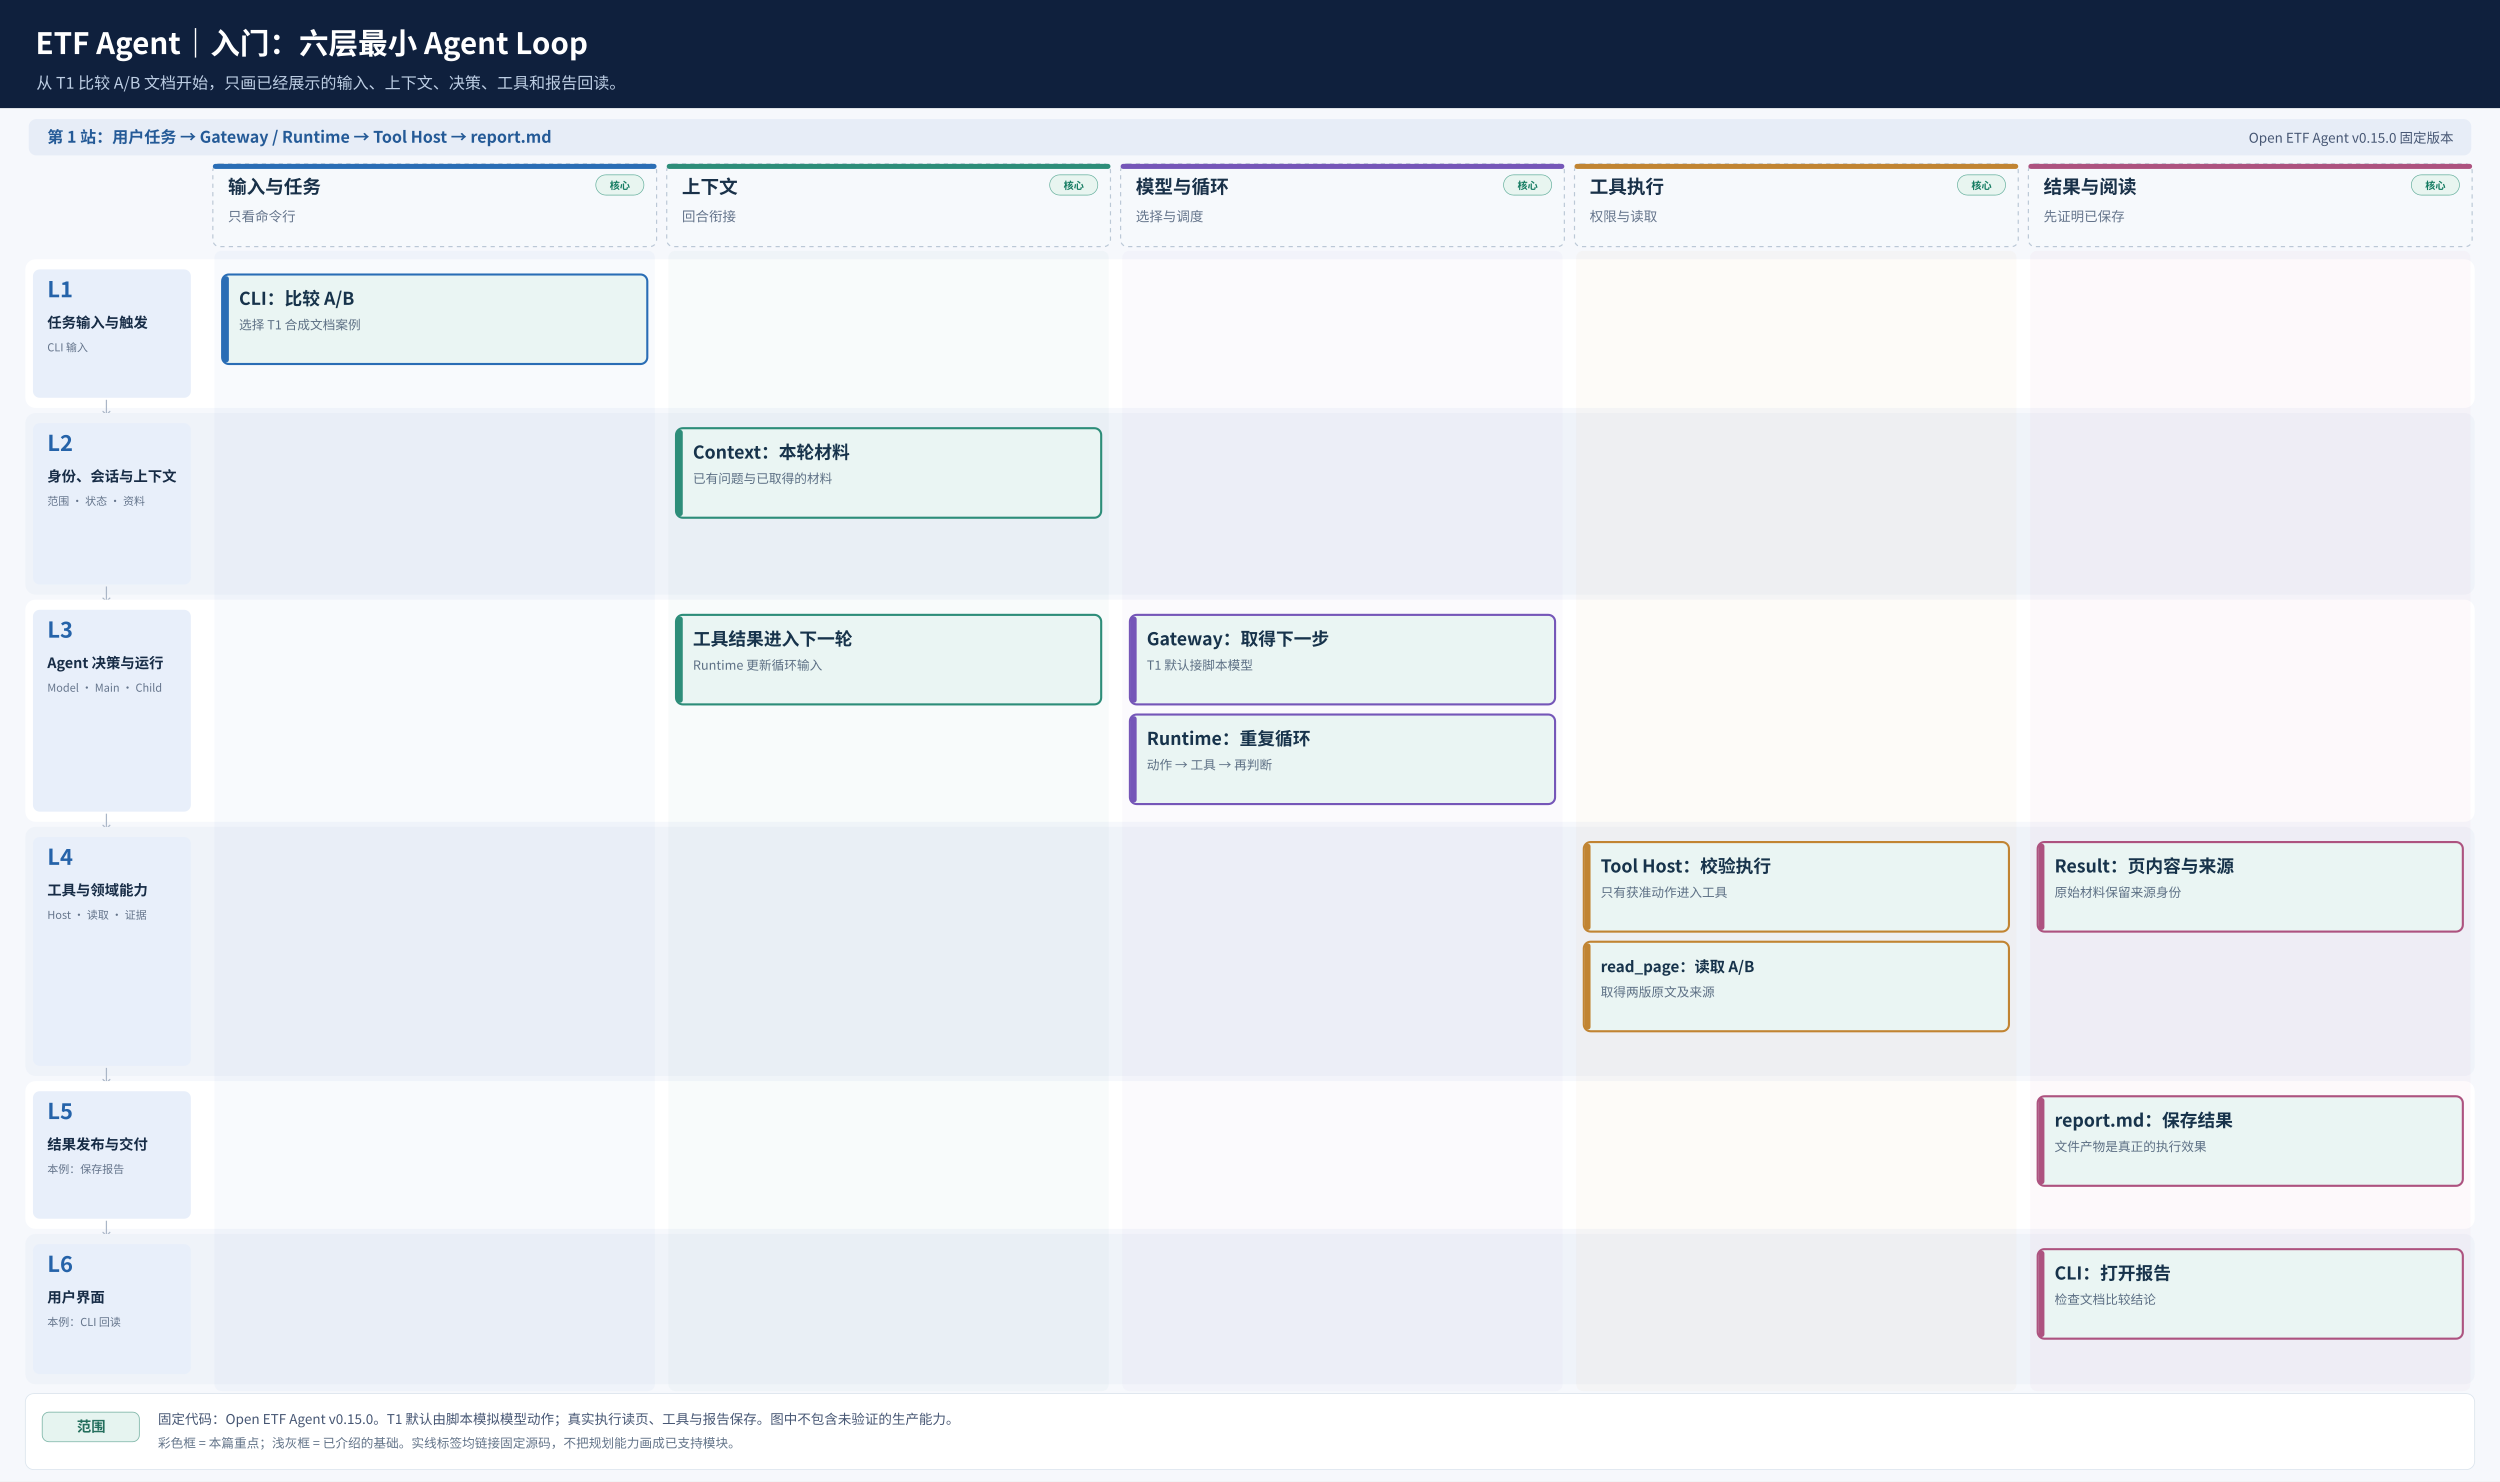
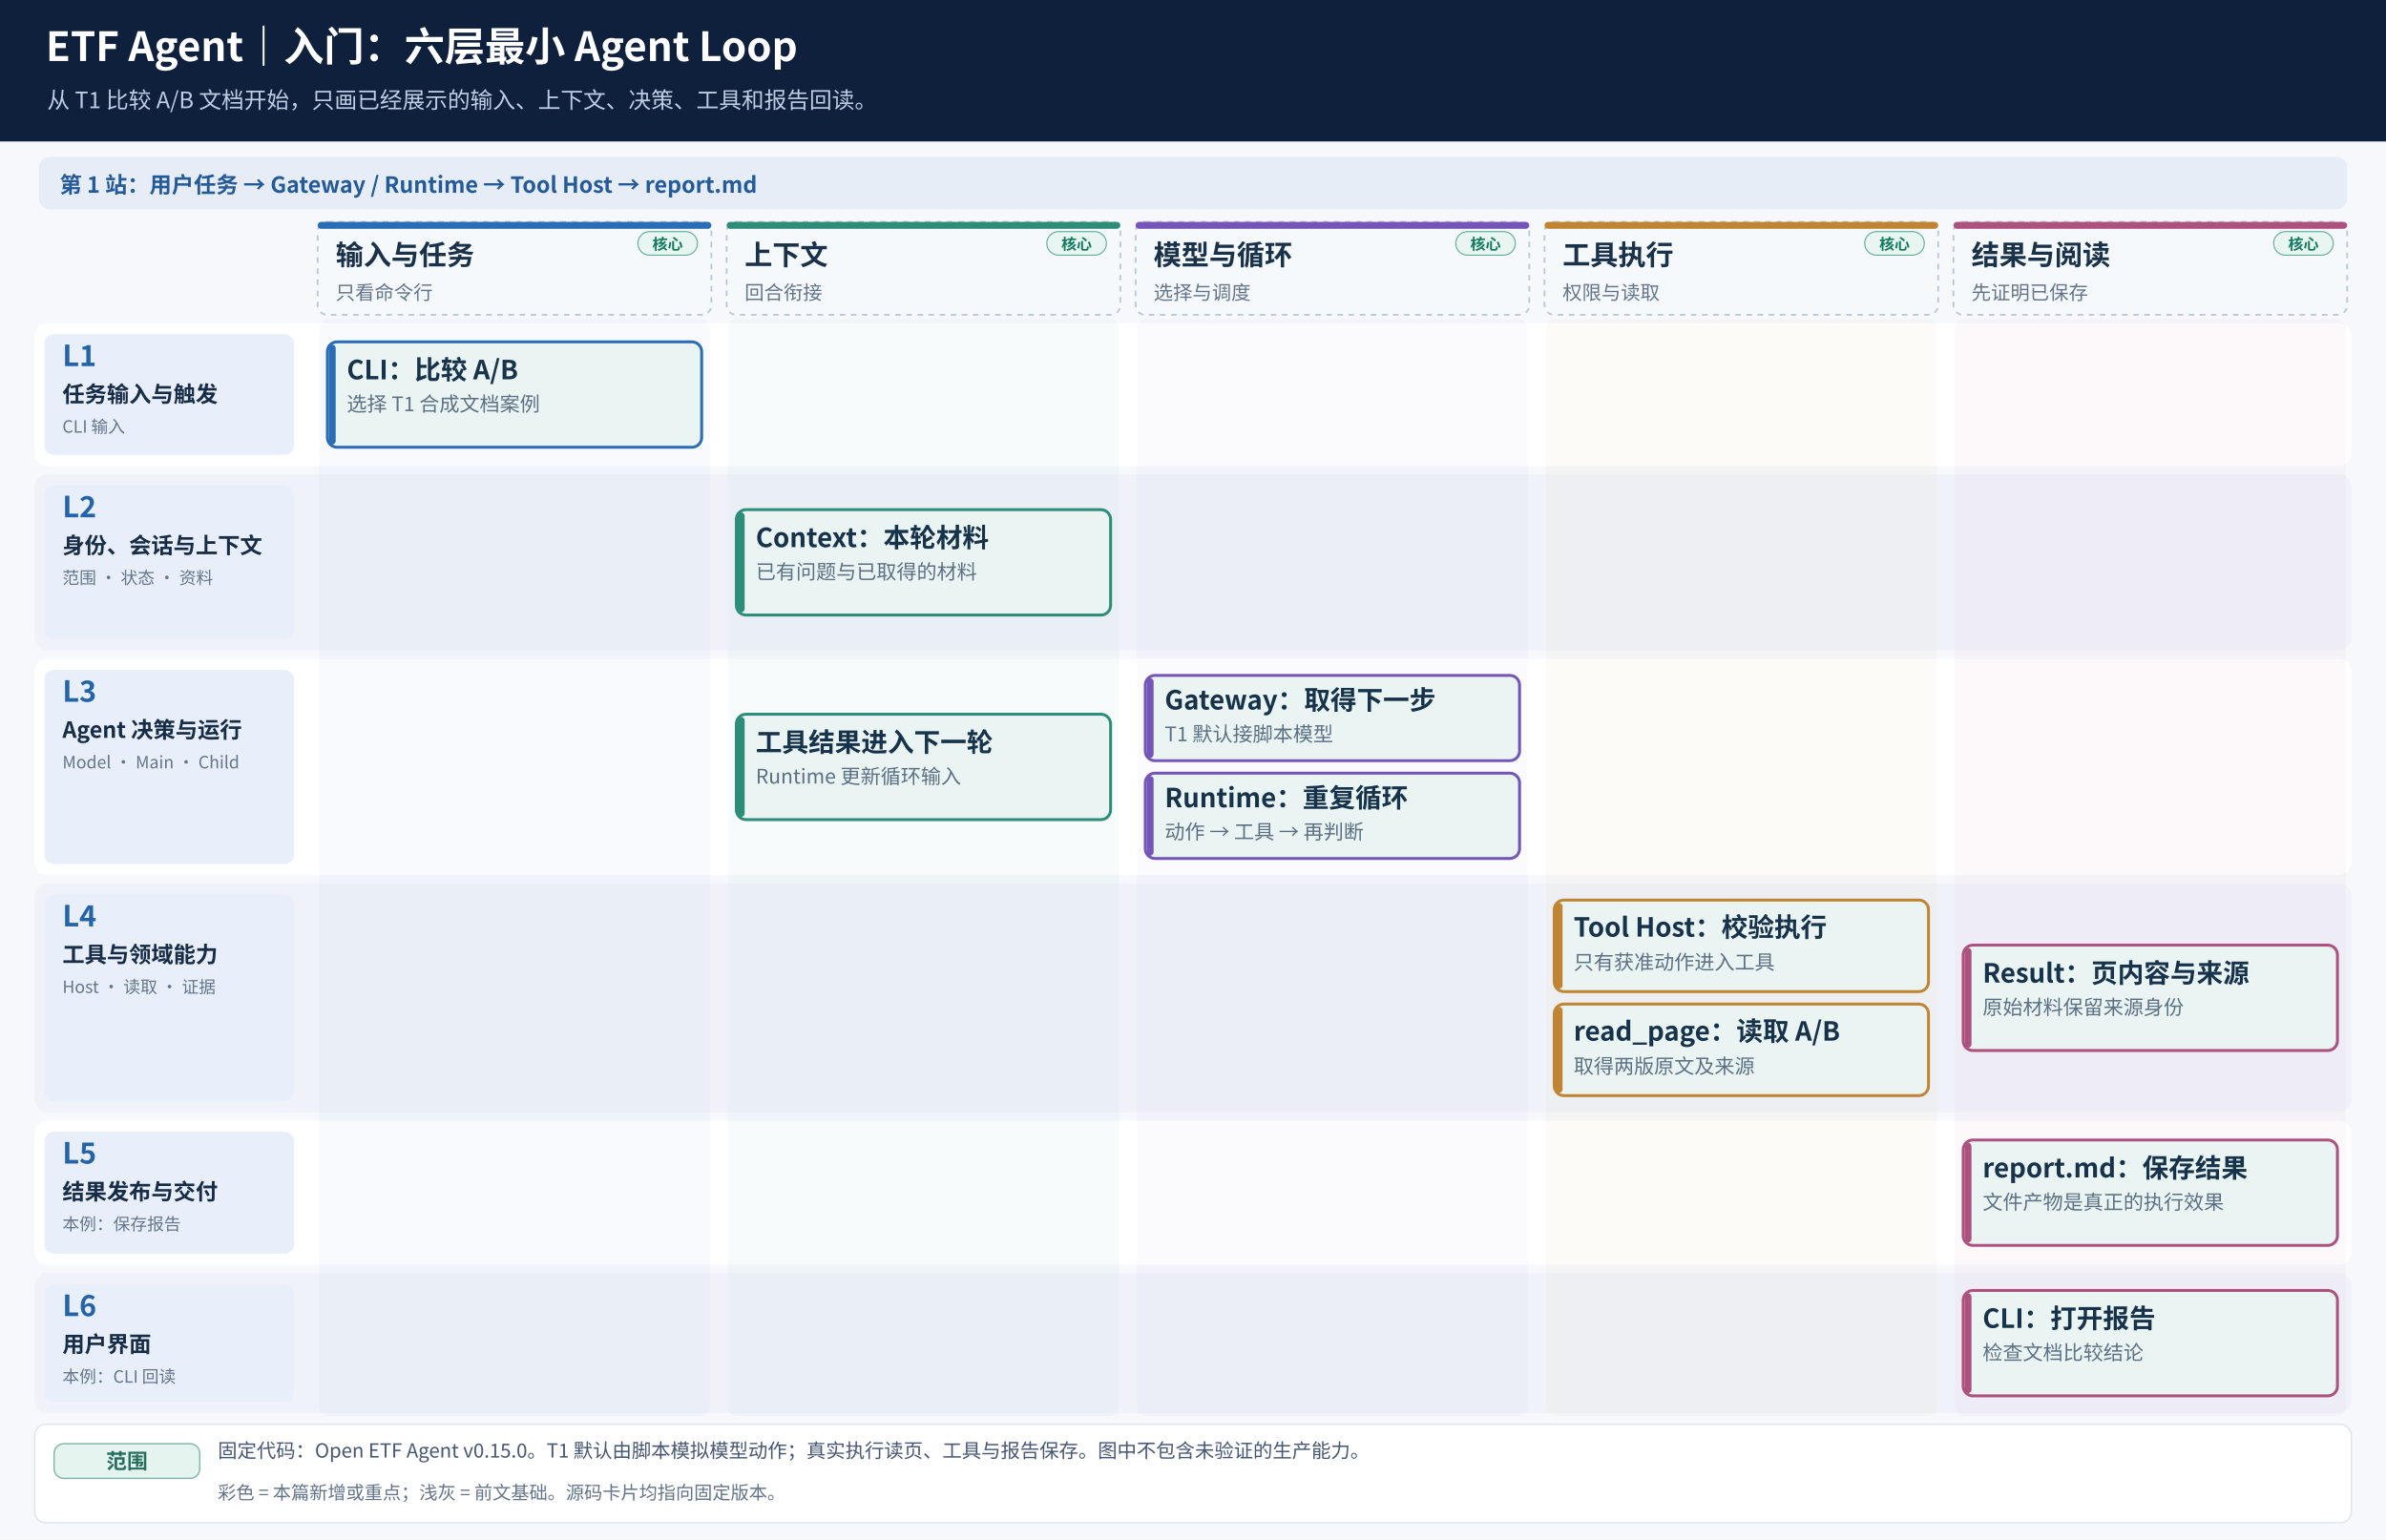
- <svg xmlns="http://www.w3.org/2000/svg" width="2960" height="1754" viewBox="0 0 2960 1754" role="img" aria-labelledby="stage-title stage-desc">
-   <style>.stage-link{cursor:pointer;text-decoration:none}.stage-link:hover rect:first-of-type,.stage-link:focus-visible rect:first-of-type{stroke-width:4;filter:brightness(.96)}.stage-link:focus-visible{outline:none}</style>
-   <rect width="2960" height="1754" fill="#F6F8FC" />
-   <rect width="2960" height="128" fill="#0F203D" />
-   <text x="42.0" y="64.0" fill="#FFFFFF" font-family="Noto Sans CJK SC,Noto Sans SC,Microsoft YaHei,Arial,sans-serif" font-size="35" font-weight="790" text-anchor="start">ETF Agent｜入门：六层最小 Agent Loop</text>
-   <text x="43.0" y="105.0" fill="#BDCEE4" font-family="Noto Sans CJK SC,Noto Sans SC,Microsoft YaHei,Arial,sans-serif" font-size="19" font-weight="460" text-anchor="start">从 T1 比较 A/B 文档开始，只画已经展示的输入、上下文、决策、工具和报告回读。</text>
-   <rect x="34" y="141" width="2892" height="43" rx="9" fill="#E7EDF7" />
-   <text x="56.0" y="169.0" fill="#245A97" font-family="Noto Sans CJK SC,Noto Sans SC,Microsoft YaHei,Arial,sans-serif" font-size="19" font-weight="680" text-anchor="start">第 1 站：用户任务 → Gateway / Runtime → Tool Host → report.md</text>
-   <text x="2905.0" y="169.0" fill="#465673" font-family="Noto Sans CJK SC,Noto Sans SC,Microsoft YaHei,Arial,sans-serif" font-size="16" font-weight="540" text-anchor="end">Open ETF Agent v0.15.0 固定版本</text>
-   <rect x="30" y="307" width="2900" height="176" rx="12" fill="#FFFFFF" />
-   <rect x="39" y="319" width="187" height="152" rx="8" fill="#E8EFFA" />
-   <text x="56.0" y="352.0" fill="#2563A9" font-family="Noto Sans CJK SC,Noto Sans SC,Microsoft YaHei,Arial,sans-serif" font-size="26" font-weight="760" text-anchor="start">L1</text>
-   <text x="56.0" y="388.0" fill="#172C46" font-family="Noto Sans CJK SC,Noto Sans SC,Microsoft YaHei,Arial,sans-serif" font-size="17" font-weight="730" text-anchor="start">任务输入与触发</text>
-   <text x="56.0" y="416.0" fill="#64748B" font-family="Noto Sans CJK SC,Noto Sans SC,Microsoft YaHei,Arial,sans-serif" font-size="13" font-weight="490" text-anchor="start">CLI 输入</text>
-   <text x="126.0" y="491.0" fill="#AAB6C7" font-family="Noto Sans CJK SC,Noto Sans SC,Microsoft YaHei,Arial,sans-serif" font-size="21" font-weight="540" text-anchor="middle">↓</text>
-   <rect x="30" y="489" width="2900" height="215" rx="12" fill="#EFF3F9" />
-   <rect x="39" y="501" width="187" height="191" rx="8" fill="#E8EFFA" />
-   <text x="56.0" y="534.0" fill="#2563A9" font-family="Noto Sans CJK SC,Noto Sans SC,Microsoft YaHei,Arial,sans-serif" font-size="26" font-weight="760" text-anchor="start">L2</text>
-   <text x="56.0" y="570.0" fill="#172C46" font-family="Noto Sans CJK SC,Noto Sans SC,Microsoft YaHei,Arial,sans-serif" font-size="17" font-weight="730" text-anchor="start">身份、会话与上下文</text>
-   <text x="56.0" y="598.0" fill="#64748B" font-family="Noto Sans CJK SC,Noto Sans SC,Microsoft YaHei,Arial,sans-serif" font-size="13" font-weight="490" text-anchor="start">范围 · 状态 · 资料</text>
-   <text x="126.0" y="712.0" fill="#AAB6C7" font-family="Noto Sans CJK SC,Noto Sans SC,Microsoft YaHei,Arial,sans-serif" font-size="21" font-weight="540" text-anchor="middle">↓</text>
-   <rect x="30" y="710" width="2900" height="263" rx="12" fill="#FFFFFF" />
-   <rect x="39" y="722" width="187" height="239" rx="8" fill="#E8EFFA" />
-   <text x="56.0" y="755.0" fill="#2563A9" font-family="Noto Sans CJK SC,Noto Sans SC,Microsoft YaHei,Arial,sans-serif" font-size="26" font-weight="760" text-anchor="start">L3</text>
-   <text x="56.0" y="791.0" fill="#172C46" font-family="Noto Sans CJK SC,Noto Sans SC,Microsoft YaHei,Arial,sans-serif" font-size="17" font-weight="730" text-anchor="start">Agent 决策与运行</text>
-   <text x="56.0" y="819.0" fill="#64748B" font-family="Noto Sans CJK SC,Noto Sans SC,Microsoft YaHei,Arial,sans-serif" font-size="13" font-weight="490" text-anchor="start">Model · Main · Child</text>
-   <text x="126.0" y="981.0" fill="#AAB6C7" font-family="Noto Sans CJK SC,Noto Sans SC,Microsoft YaHei,Arial,sans-serif" font-size="21" font-weight="540" text-anchor="middle">↓</text>
-   <rect x="30" y="979" width="2900" height="295" rx="12" fill="#EFF3F9" />
-   <rect x="39" y="991" width="187" height="271" rx="8" fill="#E8EFFA" />
-   <text x="56.0" y="1024.0" fill="#2563A9" font-family="Noto Sans CJK SC,Noto Sans SC,Microsoft YaHei,Arial,sans-serif" font-size="26" font-weight="760" text-anchor="start">L4</text>
-   <text x="56.0" y="1060.0" fill="#172C46" font-family="Noto Sans CJK SC,Noto Sans SC,Microsoft YaHei,Arial,sans-serif" font-size="17" font-weight="730" text-anchor="start">工具与领域能力</text>
-   <text x="56.0" y="1088.0" fill="#64748B" font-family="Noto Sans CJK SC,Noto Sans SC,Microsoft YaHei,Arial,sans-serif" font-size="13" font-weight="490" text-anchor="start">Host · 读取 · 证据</text>
-   <text x="126.0" y="1282.0" fill="#AAB6C7" font-family="Noto Sans CJK SC,Noto Sans SC,Microsoft YaHei,Arial,sans-serif" font-size="21" font-weight="540" text-anchor="middle">↓</text>
-   <rect x="30" y="1280" width="2900" height="175" rx="12" fill="#FFFFFF" />
-   <rect x="39" y="1292" width="187" height="151" rx="8" fill="#E8EFFA" />
-   <text x="56.0" y="1325.0" fill="#2563A9" font-family="Noto Sans CJK SC,Noto Sans SC,Microsoft YaHei,Arial,sans-serif" font-size="26" font-weight="760" text-anchor="start">L5</text>
-   <text x="56.0" y="1361.0" fill="#172C46" font-family="Noto Sans CJK SC,Noto Sans SC,Microsoft YaHei,Arial,sans-serif" font-size="17" font-weight="730" text-anchor="start">结果发布与交付</text>
-   <text x="56.0" y="1389.0" fill="#64748B" font-family="Noto Sans CJK SC,Noto Sans SC,Microsoft YaHei,Arial,sans-serif" font-size="13" font-weight="490" text-anchor="start">本例：保存报告</text>
-   <text x="126.0" y="1463.0" fill="#AAB6C7" font-family="Noto Sans CJK SC,Noto Sans SC,Microsoft YaHei,Arial,sans-serif" font-size="21" font-weight="540" text-anchor="middle">↓</text>
-   <rect x="30" y="1461" width="2900" height="178" rx="12" fill="#EFF3F9" />
-   <rect x="39" y="1473" width="187" height="154" rx="8" fill="#E8EFFA" />
-   <text x="56.0" y="1506.0" fill="#2563A9" font-family="Noto Sans CJK SC,Noto Sans SC,Microsoft YaHei,Arial,sans-serif" font-size="26" font-weight="760" text-anchor="start">L6</text>
-   <text x="56.0" y="1542.0" fill="#172C46" font-family="Noto Sans CJK SC,Noto Sans SC,Microsoft YaHei,Arial,sans-serif" font-size="17" font-weight="730" text-anchor="start">用户界面</text>
-   <text x="56.0" y="1570.0" fill="#64748B" font-family="Noto Sans CJK SC,Noto Sans SC,Microsoft YaHei,Arial,sans-serif" font-size="13" font-weight="490" text-anchor="start">本例：CLI 回读</text>
-   <rect x="252.0" y="194" width="525.4" height="98" rx="8" fill="#F6F9FC" stroke="#BBC8D6" stroke-width="1.4" stroke-dasharray="5 5" />
-   <rect x="252.0" y="194" width="525.4" height="6" rx="3" fill="#2A6DB5" />
-   <text x="270.0" y="229.0" fill="#193149" font-family="Noto Sans CJK SC,Noto Sans SC,Microsoft YaHei,Arial,sans-serif" font-size="22" font-weight="760" text-anchor="start">输入与任务</text>
-   <text x="270.0" y="262.0" fill="#64748B" font-family="Noto Sans CJK SC,Noto Sans SC,Microsoft YaHei,Arial,sans-serif" font-size="16" font-weight="500" text-anchor="start">只看命令行</text>
-   <rect x="705.4" y="207" width="57" height="24" rx="12" fill="#E8F5F0" stroke="#63AE9B" stroke-width=".8" />
-   <text x="733.9" y="224.0" fill="#147B61" font-family="Noto Sans CJK SC,Noto Sans SC,Microsoft YaHei,Arial,sans-serif" font-size="12" font-weight="730" text-anchor="middle">核心</text>
-   <rect x="254.0" y="297" width="521.4" height="1350" rx="8" fill="#2A6DB5" fill-opacity=".035" />
+ <svg xmlns="http://www.w3.org/2000/svg" width="1720" height="1110" viewBox="0 0 1720 1110" role="img" aria-labelledby="stage-title stage-desc">
+   <style>.stage-link{cursor:pointer;text-decoration:none}.stage-link:hover rect:first-of-type,.stage-link:focus-visible rect:first-of-type{stroke-width:3.5;filter:brightness(.96)}.stage-link:focus-visible{outline:none}</style>
+   <rect width="1720" height="1110" fill="#F6F8FC" />
+   <rect width="1720" height="102" fill="#0F203D" />
+   <text x="33.0" y="44.0" fill="#FFFFFF" font-family="Noto Sans CJK SC,Noto Sans SC,Microsoft YaHei,Arial,sans-serif" font-size="29" font-weight="790" text-anchor="start">ETF Agent｜入门：六层最小 Agent Loop</text>
+   <text x="34.0" y="78.0" fill="#BDCEE4" font-family="Noto Sans CJK SC,Noto Sans SC,Microsoft YaHei,Arial,sans-serif" font-size="16.3" font-weight="460" text-anchor="start">从 T1 比较 A/B 文档开始，只画已经展示的输入、上下文、决策、工具和报告回读。</text>
+   <rect x="28" y="113" width="1664" height="38" rx="8" fill="#E7EDF7" />
+   <text x="43.0" y="139.0" fill="#245A97" font-family="Noto Sans CJK SC,Noto Sans SC,Microsoft YaHei,Arial,sans-serif" font-size="16" font-weight="690" text-anchor="start">第 1 站：用户任务 → Gateway / Runtime → Tool Host → report.md</text>
+   <rect x="25" y="233" width="1670" height="103" rx="9" fill="#FFFFFF" />
+   <rect x="32" y="241" width="180" height="87" rx="7" fill="#E8EFFA" />
+   <text x="45.0" y="264.0" fill="#2563A9" font-family="Noto Sans CJK SC,Noto Sans SC,Microsoft YaHei,Arial,sans-serif" font-size="21" font-weight="760" text-anchor="start">L1</text>
+   <text x="45.0" y="290.0" fill="#172C46" font-family="Noto Sans CJK SC,Noto Sans SC,Microsoft YaHei,Arial,sans-serif" font-size="16" font-weight="730" text-anchor="start">任务输入与触发</text>
+   <text x="45.0" y="312.0" fill="#64748B" font-family="Noto Sans CJK SC,Noto Sans SC,Microsoft YaHei,Arial,sans-serif" font-size="12.2" font-weight="490" text-anchor="start">CLI 输入</text>
+   <rect x="25" y="342" width="1670" height="127" rx="9" fill="#EFF3F9" />
+   <rect x="32" y="350" width="180" height="111" rx="7" fill="#E8EFFA" />
+   <text x="45.0" y="373.0" fill="#2563A9" font-family="Noto Sans CJK SC,Noto Sans SC,Microsoft YaHei,Arial,sans-serif" font-size="21" font-weight="760" text-anchor="start">L2</text>
+   <text x="45.0" y="399.0" fill="#172C46" font-family="Noto Sans CJK SC,Noto Sans SC,Microsoft YaHei,Arial,sans-serif" font-size="16" font-weight="730" text-anchor="start">身份、会话与上下文</text>
+   <text x="45.0" y="421.0" fill="#64748B" font-family="Noto Sans CJK SC,Noto Sans SC,Microsoft YaHei,Arial,sans-serif" font-size="12.2" font-weight="490" text-anchor="start">范围 · 状态 · 资料</text>
+   <rect x="25" y="475" width="1670" height="156" rx="9" fill="#FFFFFF" />
+   <rect x="32" y="483" width="180" height="140" rx="7" fill="#E8EFFA" />
+   <text x="45.0" y="506.0" fill="#2563A9" font-family="Noto Sans CJK SC,Noto Sans SC,Microsoft YaHei,Arial,sans-serif" font-size="21" font-weight="760" text-anchor="start">L3</text>
+   <text x="45.0" y="532.0" fill="#172C46" font-family="Noto Sans CJK SC,Noto Sans SC,Microsoft YaHei,Arial,sans-serif" font-size="16" font-weight="730" text-anchor="start">Agent 决策与运行</text>
+   <text x="45.0" y="554.0" fill="#64748B" font-family="Noto Sans CJK SC,Noto Sans SC,Microsoft YaHei,Arial,sans-serif" font-size="12.2" font-weight="490" text-anchor="start">Model · Main · Child</text>
+   <rect x="25" y="637" width="1670" height="165" rx="9" fill="#EFF3F9" />
+   <rect x="32" y="645" width="180" height="149" rx="7" fill="#E8EFFA" />
+   <text x="45.0" y="668.0" fill="#2563A9" font-family="Noto Sans CJK SC,Noto Sans SC,Microsoft YaHei,Arial,sans-serif" font-size="21" font-weight="760" text-anchor="start">L4</text>
+   <text x="45.0" y="694.0" fill="#172C46" font-family="Noto Sans CJK SC,Noto Sans SC,Microsoft YaHei,Arial,sans-serif" font-size="16" font-weight="730" text-anchor="start">工具与领域能力</text>
+   <text x="45.0" y="716.0" fill="#64748B" font-family="Noto Sans CJK SC,Noto Sans SC,Microsoft YaHei,Arial,sans-serif" font-size="12.2" font-weight="490" text-anchor="start">Host · 读取 · 证据</text>
+   <rect x="25" y="808" width="1670" height="104" rx="9" fill="#FFFFFF" />
+   <rect x="32" y="816" width="180" height="88" rx="7" fill="#E8EFFA" />
+   <text x="45.0" y="839.0" fill="#2563A9" font-family="Noto Sans CJK SC,Noto Sans SC,Microsoft YaHei,Arial,sans-serif" font-size="21" font-weight="760" text-anchor="start">L5</text>
+   <text x="45.0" y="865.0" fill="#172C46" font-family="Noto Sans CJK SC,Noto Sans SC,Microsoft YaHei,Arial,sans-serif" font-size="16" font-weight="730" text-anchor="start">结果发布与交付</text>
+   <text x="45.0" y="887.0" fill="#64748B" font-family="Noto Sans CJK SC,Noto Sans SC,Microsoft YaHei,Arial,sans-serif" font-size="12.2" font-weight="490" text-anchor="start">本例：保存报告</text>
+   <rect x="25" y="918" width="1670" height="101" rx="9" fill="#EFF3F9" />
+   <rect x="32" y="926" width="180" height="85" rx="7" fill="#E8EFFA" />
+   <text x="45.0" y="949.0" fill="#2563A9" font-family="Noto Sans CJK SC,Noto Sans SC,Microsoft YaHei,Arial,sans-serif" font-size="21" font-weight="760" text-anchor="start">L6</text>
+   <text x="45.0" y="975.0" fill="#172C46" font-family="Noto Sans CJK SC,Noto Sans SC,Microsoft YaHei,Arial,sans-serif" font-size="16" font-weight="730" text-anchor="start">用户界面</text>
+   <text x="45.0" y="997.0" fill="#64748B" font-family="Noto Sans CJK SC,Noto Sans SC,Microsoft YaHei,Arial,sans-serif" font-size="12.2" font-weight="490" text-anchor="start">本例：CLI 回读</text>
+   <rect x="229.0" y="160" width="283.8" height="67" rx="7" fill="#F6F9FC" stroke="#BBC8D6" stroke-width="1.3" stroke-dasharray="4 4" />
+   <rect x="229.0" y="160" width="283.8" height="5" rx="2.5" fill="#2A6DB5" />
+   <rect x="459.8" y="167" width="43" height="17" rx="8.5" fill="#E8F5F0" stroke="#63AE9B" stroke-width=".8" />
+   <text x="481.3" y="180.0" fill="#147B61" font-family="Noto Sans CJK SC,Noto Sans SC,Microsoft YaHei,Arial,sans-serif" font-size="11" font-weight="730" text-anchor="middle">核心</text>
+   <text x="242.0" y="191.0" fill="#193149" font-family="Noto Sans CJK SC,Noto Sans SC,Microsoft YaHei,Arial,sans-serif" font-size="20" font-weight="760" text-anchor="start">输入与任务</text>
+   <text x="242.0" y="216.0" fill="#64748B" font-family="Noto Sans CJK SC,Noto Sans SC,Microsoft YaHei,Arial,sans-serif" font-size="14" font-weight="500" text-anchor="start">只看命令行</text>
+   <rect x="230.0" y="230" width="281.8" height="791" rx="7" fill="#2A6DB5" fill-opacity=".035" />
  <a class="stage-link" href="https://github.com/hpoenixf/open-etf-agent/blob/74bd5aa455ccaeb2994eb22aa744affde660bfa2/src/cli.mjs" target="_blank" rel="noopener noreferrer" aria-label="CLI：比较 A/B — src/cli.mjs">
-     <rect x="263.0" y="325.0" width="503.4" height="106.0" rx="8" fill="#EAF5F3" stroke="#2A6DB5" stroke-width="2.5" />
-     <rect x="264.0" y="327.0" width="7" height="102.0" rx="3" fill="#2A6DB5" />
-     <text x="283.0" y="361.0" fill="#17334B" font-family="Noto Sans CJK SC,Noto Sans SC,Microsoft YaHei,Arial,sans-serif" font-size="21" font-weight="730" text-anchor="start">CLI：比较 A/B</text>
-     <text x="283.0" y="390.0" fill="#5C6F84" font-family="Noto Sans CJK SC,Noto Sans SC,Microsoft YaHei,Arial,sans-serif" font-size="15" font-weight="480" text-anchor="start">选择 T1 合成文档案例</text>
+     <rect x="236.0" y="246.5" width="269.8" height="76.0" rx="7" fill="#EAF5F3" stroke="#2A6DB5" stroke-width="2.1" />
+     <rect x="237.0" y="248.5" width="5" height="72.0" rx="2.5" fill="#2A6DB5" />
+     <text x="250.0" y="273.5" fill="#17334B" font-family="Noto Sans CJK SC,Noto Sans SC,Microsoft YaHei,Arial,sans-serif" font-size="19" font-weight="730" text-anchor="start">CLI：比较 A/B</text>
+     <text x="250.0" y="296.5" fill="#5C6F84" font-family="Noto Sans CJK SC,Noto Sans SC,Microsoft YaHei,Arial,sans-serif" font-size="14.5" font-weight="480" text-anchor="start">选择 T1 合成文档案例</text>
  </a>
-   <rect x="789.4" y="194" width="525.4" height="98" rx="8" fill="#F6F9FC" stroke="#BBC8D6" stroke-width="1.4" stroke-dasharray="5 5" />
-   <rect x="789.4" y="194" width="525.4" height="6" rx="3" fill="#2D8D79" />
-   <text x="807.4" y="229.0" fill="#193149" font-family="Noto Sans CJK SC,Noto Sans SC,Microsoft YaHei,Arial,sans-serif" font-size="22" font-weight="760" text-anchor="start">上下文</text>
-   <text x="807.4" y="262.0" fill="#64748B" font-family="Noto Sans CJK SC,Noto Sans SC,Microsoft YaHei,Arial,sans-serif" font-size="16" font-weight="500" text-anchor="start">回合衔接</text>
-   <rect x="1242.8" y="207" width="57" height="24" rx="12" fill="#E8F5F0" stroke="#63AE9B" stroke-width=".8" />
-   <text x="1271.3" y="224.0" fill="#147B61" font-family="Noto Sans CJK SC,Noto Sans SC,Microsoft YaHei,Arial,sans-serif" font-size="12" font-weight="730" text-anchor="middle">核心</text>
-   <rect x="791.4" y="297" width="521.4" height="1350" rx="8" fill="#2D8D79" fill-opacity=".035" />
+   <rect x="523.8" y="160" width="283.8" height="67" rx="7" fill="#F6F9FC" stroke="#BBC8D6" stroke-width="1.3" stroke-dasharray="4 4" />
+   <rect x="523.8" y="160" width="283.8" height="5" rx="2.5" fill="#2D8D79" />
+   <rect x="754.6" y="167" width="43" height="17" rx="8.5" fill="#E8F5F0" stroke="#63AE9B" stroke-width=".8" />
+   <text x="776.1" y="180.0" fill="#147B61" font-family="Noto Sans CJK SC,Noto Sans SC,Microsoft YaHei,Arial,sans-serif" font-size="11" font-weight="730" text-anchor="middle">核心</text>
+   <text x="536.8" y="191.0" fill="#193149" font-family="Noto Sans CJK SC,Noto Sans SC,Microsoft YaHei,Arial,sans-serif" font-size="20" font-weight="760" text-anchor="start">上下文</text>
+   <text x="536.8" y="216.0" fill="#64748B" font-family="Noto Sans CJK SC,Noto Sans SC,Microsoft YaHei,Arial,sans-serif" font-size="14" font-weight="500" text-anchor="start">回合衔接</text>
+   <rect x="524.8" y="230" width="281.8" height="791" rx="7" fill="#2D8D79" fill-opacity=".035" />
  <a class="stage-link" href="https://github.com/hpoenixf/open-etf-agent/blob/74bd5aa455ccaeb2994eb22aa744affde660bfa2/src/context.mjs" target="_blank" rel="noopener noreferrer" aria-label="Context：本轮材料 — src/context.mjs">
-     <rect x="800.4" y="507.0" width="503.4" height="106.0" rx="8" fill="#EAF5F3" stroke="#2D8D79" stroke-width="2.5" />
-     <rect x="801.4" y="509.0" width="7" height="102.0" rx="3" fill="#2D8D79" />
-     <text x="820.4" y="543.0" fill="#17334B" font-family="Noto Sans CJK SC,Noto Sans SC,Microsoft YaHei,Arial,sans-serif" font-size="21" font-weight="730" text-anchor="start">Context：本轮材料</text>
-     <text x="820.4" y="572.0" fill="#5C6F84" font-family="Noto Sans CJK SC,Noto Sans SC,Microsoft YaHei,Arial,sans-serif" font-size="15" font-weight="480" text-anchor="start">已有问题与已取得的材料</text>
+     <rect x="530.8" y="367.5" width="269.8" height="76.0" rx="7" fill="#EAF5F3" stroke="#2D8D79" stroke-width="2.1" />
+     <rect x="531.8" y="369.5" width="5" height="72.0" rx="2.5" fill="#2D8D79" />
+     <text x="544.8" y="394.5" fill="#17334B" font-family="Noto Sans CJK SC,Noto Sans SC,Microsoft YaHei,Arial,sans-serif" font-size="19" font-weight="730" text-anchor="start">Context：本轮材料</text>
+     <text x="544.8" y="417.5" fill="#5C6F84" font-family="Noto Sans CJK SC,Noto Sans SC,Microsoft YaHei,Arial,sans-serif" font-size="14.5" font-weight="480" text-anchor="start">已有问题与已取得的材料</text>
  </a>
  <a class="stage-link" href="https://github.com/hpoenixf/open-etf-agent/blob/74bd5aa455ccaeb2994eb22aa744affde660bfa2/src/runtime.mjs" target="_blank" rel="noopener noreferrer" aria-label="工具结果进入下一轮 — src/runtime.mjs">
-     <rect x="800.4" y="728.0" width="503.4" height="106.0" rx="8" fill="#EAF5F3" stroke="#2D8D79" stroke-width="2.5" />
-     <rect x="801.4" y="730.0" width="7" height="102.0" rx="3" fill="#2D8D79" />
-     <text x="820.4" y="764.0" fill="#17334B" font-family="Noto Sans CJK SC,Noto Sans SC,Microsoft YaHei,Arial,sans-serif" font-size="21" font-weight="730" text-anchor="start">工具结果进入下一轮</text>
-     <text x="820.4" y="793.0" fill="#5C6F84" font-family="Noto Sans CJK SC,Noto Sans SC,Microsoft YaHei,Arial,sans-serif" font-size="15" font-weight="480" text-anchor="start">Runtime 更新循环输入</text>
+     <rect x="530.8" y="515.0" width="269.8" height="76.0" rx="7" fill="#EAF5F3" stroke="#2D8D79" stroke-width="2.1" />
+     <rect x="531.8" y="517.0" width="5" height="72.0" rx="2.5" fill="#2D8D79" />
+     <text x="544.8" y="542.0" fill="#17334B" font-family="Noto Sans CJK SC,Noto Sans SC,Microsoft YaHei,Arial,sans-serif" font-size="19" font-weight="730" text-anchor="start">工具结果进入下一轮</text>
+     <text x="544.8" y="565.0" fill="#5C6F84" font-family="Noto Sans CJK SC,Noto Sans SC,Microsoft YaHei,Arial,sans-serif" font-size="14.5" font-weight="480" text-anchor="start">Runtime 更新循环输入</text>
  </a>
-   <rect x="1326.8" y="194" width="525.4" height="98" rx="8" fill="#F6F9FC" stroke="#BBC8D6" stroke-width="1.4" stroke-dasharray="5 5" />
-   <rect x="1326.8" y="194" width="525.4" height="6" rx="3" fill="#7556B8" />
-   <text x="1344.8" y="229.0" fill="#193149" font-family="Noto Sans CJK SC,Noto Sans SC,Microsoft YaHei,Arial,sans-serif" font-size="22" font-weight="760" text-anchor="start">模型与循环</text>
-   <text x="1344.8" y="262.0" fill="#64748B" font-family="Noto Sans CJK SC,Noto Sans SC,Microsoft YaHei,Arial,sans-serif" font-size="16" font-weight="500" text-anchor="start">选择与调度</text>
-   <rect x="1780.2" y="207" width="57" height="24" rx="12" fill="#E8F5F0" stroke="#63AE9B" stroke-width=".8" />
-   <text x="1808.7" y="224.0" fill="#147B61" font-family="Noto Sans CJK SC,Noto Sans SC,Microsoft YaHei,Arial,sans-serif" font-size="12" font-weight="730" text-anchor="middle">核心</text>
-   <rect x="1328.8" y="297" width="521.4" height="1350" rx="8" fill="#7556B8" fill-opacity=".035" />
+   <rect x="818.6" y="160" width="283.8" height="67" rx="7" fill="#F6F9FC" stroke="#BBC8D6" stroke-width="1.3" stroke-dasharray="4 4" />
+   <rect x="818.6" y="160" width="283.8" height="5" rx="2.5" fill="#7556B8" />
+   <rect x="1049.4" y="167" width="43" height="17" rx="8.5" fill="#E8F5F0" stroke="#63AE9B" stroke-width=".8" />
+   <text x="1070.9" y="180.0" fill="#147B61" font-family="Noto Sans CJK SC,Noto Sans SC,Microsoft YaHei,Arial,sans-serif" font-size="11" font-weight="730" text-anchor="middle">核心</text>
+   <text x="831.6" y="191.0" fill="#193149" font-family="Noto Sans CJK SC,Noto Sans SC,Microsoft YaHei,Arial,sans-serif" font-size="20" font-weight="760" text-anchor="start">模型与循环</text>
+   <text x="831.6" y="216.0" fill="#64748B" font-family="Noto Sans CJK SC,Noto Sans SC,Microsoft YaHei,Arial,sans-serif" font-size="14" font-weight="500" text-anchor="start">选择与调度</text>
+   <rect x="819.6" y="230" width="281.8" height="791" rx="7" fill="#7556B8" fill-opacity=".035" />
  <a class="stage-link" href="https://github.com/hpoenixf/open-etf-agent/blob/74bd5aa455ccaeb2994eb22aa744affde660bfa2/src/gateway.mjs" target="_blank" rel="noopener noreferrer" aria-label="Gateway：取得下一步 — src/gateway.mjs">
-     <rect x="1337.8" y="728.0" width="503.4" height="106.0" rx="8" fill="#EAF5F3" stroke="#7556B8" stroke-width="2.5" />
-     <rect x="1338.8" y="730.0" width="7" height="102.0" rx="3" fill="#7556B8" />
-     <text x="1357.8" y="764.0" fill="#17334B" font-family="Noto Sans CJK SC,Noto Sans SC,Microsoft YaHei,Arial,sans-serif" font-size="21" font-weight="730" text-anchor="start">Gateway：取得下一步</text>
-     <text x="1357.8" y="793.0" fill="#5C6F84" font-family="Noto Sans CJK SC,Noto Sans SC,Microsoft YaHei,Arial,sans-serif" font-size="15" font-weight="480" text-anchor="start">T1 默认接脚本模型</text>
+     <rect x="825.6" y="487.0" width="269.8" height="61.5" rx="7" fill="#EAF5F3" stroke="#7556B8" stroke-width="2.1" />
+     <rect x="826.6" y="489.0" width="5" height="57.5" rx="2.5" fill="#7556B8" />
+     <text x="839.6" y="511.6" fill="#17334B" font-family="Noto Sans CJK SC,Noto Sans SC,Microsoft YaHei,Arial,sans-serif" font-size="19" font-weight="730" text-anchor="start">Gateway：取得下一步</text>
+     <text x="839.6" y="534.5" fill="#5C6F84" font-family="Noto Sans CJK SC,Noto Sans SC,Microsoft YaHei,Arial,sans-serif" font-size="14.5" font-weight="480" text-anchor="start">T1 默认接脚本模型</text>
  </a>
  <a class="stage-link" href="https://github.com/hpoenixf/open-etf-agent/blob/74bd5aa455ccaeb2994eb22aa744affde660bfa2/src/runtime.mjs" target="_blank" rel="noopener noreferrer" aria-label="Runtime：重复循环 — src/runtime.mjs">
-     <rect x="1337.8" y="846.0" width="503.4" height="106.0" rx="8" fill="#EAF5F3" stroke="#7556B8" stroke-width="2.5" />
-     <rect x="1338.8" y="848.0" width="7" height="102.0" rx="3" fill="#7556B8" />
-     <text x="1357.8" y="882.0" fill="#17334B" font-family="Noto Sans CJK SC,Noto Sans SC,Microsoft YaHei,Arial,sans-serif" font-size="21" font-weight="730" text-anchor="start">Runtime：重复循环</text>
-     <text x="1357.8" y="911.0" fill="#5C6F84" font-family="Noto Sans CJK SC,Noto Sans SC,Microsoft YaHei,Arial,sans-serif" font-size="15" font-weight="480" text-anchor="start">动作 → 工具 → 再判断</text>
+     <rect x="825.6" y="557.5" width="269.8" height="61.5" rx="7" fill="#EAF5F3" stroke="#7556B8" stroke-width="2.1" />
+     <rect x="826.6" y="559.5" width="5" height="57.5" rx="2.5" fill="#7556B8" />
+     <text x="839.6" y="582.1" fill="#17334B" font-family="Noto Sans CJK SC,Noto Sans SC,Microsoft YaHei,Arial,sans-serif" font-size="19" font-weight="730" text-anchor="start">Runtime：重复循环</text>
+     <text x="839.6" y="605.0" fill="#5C6F84" font-family="Noto Sans CJK SC,Noto Sans SC,Microsoft YaHei,Arial,sans-serif" font-size="14.5" font-weight="480" text-anchor="start">动作 → 工具 → 再判断</text>
  </a>
-   <rect x="1864.2" y="194" width="525.4" height="98" rx="8" fill="#F6F9FC" stroke="#BBC8D6" stroke-width="1.4" stroke-dasharray="5 5" />
-   <rect x="1864.2" y="194" width="525.4" height="6" rx="3" fill="#C18432" />
-   <text x="1882.2" y="229.0" fill="#193149" font-family="Noto Sans CJK SC,Noto Sans SC,Microsoft YaHei,Arial,sans-serif" font-size="22" font-weight="760" text-anchor="start">工具执行</text>
-   <text x="1882.2" y="262.0" fill="#64748B" font-family="Noto Sans CJK SC,Noto Sans SC,Microsoft YaHei,Arial,sans-serif" font-size="16" font-weight="500" text-anchor="start">权限与读取</text>
-   <rect x="2317.6" y="207" width="57" height="24" rx="12" fill="#E8F5F0" stroke="#63AE9B" stroke-width=".8" />
-   <text x="2346.1" y="224.0" fill="#147B61" font-family="Noto Sans CJK SC,Noto Sans SC,Microsoft YaHei,Arial,sans-serif" font-size="12" font-weight="730" text-anchor="middle">核心</text>
-   <rect x="1866.2" y="297" width="521.4" height="1350" rx="8" fill="#C18432" fill-opacity=".035" />
+   <rect x="1113.4" y="160" width="283.8" height="67" rx="7" fill="#F6F9FC" stroke="#BBC8D6" stroke-width="1.3" stroke-dasharray="4 4" />
+   <rect x="1113.4" y="160" width="283.8" height="5" rx="2.5" fill="#C18432" />
+   <rect x="1344.2" y="167" width="43" height="17" rx="8.5" fill="#E8F5F0" stroke="#63AE9B" stroke-width=".8" />
+   <text x="1365.7" y="180.0" fill="#147B61" font-family="Noto Sans CJK SC,Noto Sans SC,Microsoft YaHei,Arial,sans-serif" font-size="11" font-weight="730" text-anchor="middle">核心</text>
+   <text x="1126.4" y="191.0" fill="#193149" font-family="Noto Sans CJK SC,Noto Sans SC,Microsoft YaHei,Arial,sans-serif" font-size="20" font-weight="760" text-anchor="start">工具执行</text>
+   <text x="1126.4" y="216.0" fill="#64748B" font-family="Noto Sans CJK SC,Noto Sans SC,Microsoft YaHei,Arial,sans-serif" font-size="14" font-weight="500" text-anchor="start">权限与读取</text>
+   <rect x="1114.4" y="230" width="281.8" height="791" rx="7" fill="#C18432" fill-opacity=".035" />
  <a class="stage-link" href="https://github.com/hpoenixf/open-etf-agent/blob/74bd5aa455ccaeb2994eb22aa744affde660bfa2/src/tools.mjs" target="_blank" rel="noopener noreferrer" aria-label="Tool Host：校验执行 — src/tools.mjs">
-     <rect x="1875.2" y="997.0" width="503.4" height="106.0" rx="8" fill="#EAF5F3" stroke="#C18432" stroke-width="2.5" />
-     <rect x="1876.2" y="999.0" width="7" height="102.0" rx="3" fill="#C18432" />
-     <text x="1895.2" y="1033.0" fill="#17334B" font-family="Noto Sans CJK SC,Noto Sans SC,Microsoft YaHei,Arial,sans-serif" font-size="21" font-weight="730" text-anchor="start">Tool Host：校验执行</text>
-     <text x="1895.2" y="1062.0" fill="#5C6F84" font-family="Noto Sans CJK SC,Noto Sans SC,Microsoft YaHei,Arial,sans-serif" font-size="15" font-weight="480" text-anchor="start">只有获准动作进入工具</text>
+     <rect x="1120.4" y="649.0" width="269.8" height="66.0" rx="7" fill="#EAF5F3" stroke="#C18432" stroke-width="2.1" />
+     <rect x="1121.4" y="651.0" width="5" height="62.0" rx="2.5" fill="#C18432" />
+     <text x="1134.4" y="675.4" fill="#17334B" font-family="Noto Sans CJK SC,Noto Sans SC,Microsoft YaHei,Arial,sans-serif" font-size="19" font-weight="730" text-anchor="start">Tool Host：校验执行</text>
+     <text x="1134.4" y="699.0" fill="#5C6F84" font-family="Noto Sans CJK SC,Noto Sans SC,Microsoft YaHei,Arial,sans-serif" font-size="14.5" font-weight="480" text-anchor="start">只有获准动作进入工具</text>
  </a>
  <a class="stage-link" href="https://github.com/hpoenixf/open-etf-agent/blob/74bd5aa455ccaeb2994eb22aa744affde660bfa2/src/tools.mjs" target="_blank" rel="noopener noreferrer" aria-label="read_page：读取 A/B — src/tools.mjs">
-     <rect x="1875.2" y="1115.0" width="503.4" height="106.0" rx="8" fill="#EAF5F3" stroke="#C18432" stroke-width="2.5" />
-     <rect x="1876.2" y="1117.0" width="7" height="102.0" rx="3" fill="#C18432" />
-     <text x="1895.2" y="1151.0" fill="#17334B" font-family="Noto Sans CJK SC,Noto Sans SC,Microsoft YaHei,Arial,sans-serif" font-size="18" font-weight="730" text-anchor="start">read_page：读取 A/B</text>
-     <text x="1895.2" y="1180.0" fill="#5C6F84" font-family="Noto Sans CJK SC,Noto Sans SC,Microsoft YaHei,Arial,sans-serif" font-size="15" font-weight="480" text-anchor="start">取得两版原文及来源</text>
+     <rect x="1120.4" y="724.0" width="269.8" height="66.0" rx="7" fill="#EAF5F3" stroke="#C18432" stroke-width="2.1" />
+     <rect x="1121.4" y="726.0" width="5" height="62.0" rx="2.5" fill="#C18432" />
+     <text x="1134.4" y="750.4" fill="#17334B" font-family="Noto Sans CJK SC,Noto Sans SC,Microsoft YaHei,Arial,sans-serif" font-size="19" font-weight="730" text-anchor="start">read_page：读取 A/B</text>
+     <text x="1134.4" y="774.0" fill="#5C6F84" font-family="Noto Sans CJK SC,Noto Sans SC,Microsoft YaHei,Arial,sans-serif" font-size="14.5" font-weight="480" text-anchor="start">取得两版原文及来源</text>
  </a>
-   <rect x="2401.6" y="194" width="525.4" height="98" rx="8" fill="#F6F9FC" stroke="#BBC8D6" stroke-width="1.4" stroke-dasharray="5 5" />
-   <rect x="2401.6" y="194" width="525.4" height="6" rx="3" fill="#AD527F" />
-   <text x="2419.6" y="229.0" fill="#193149" font-family="Noto Sans CJK SC,Noto Sans SC,Microsoft YaHei,Arial,sans-serif" font-size="22" font-weight="760" text-anchor="start">结果与阅读</text>
-   <text x="2419.6" y="262.0" fill="#64748B" font-family="Noto Sans CJK SC,Noto Sans SC,Microsoft YaHei,Arial,sans-serif" font-size="16" font-weight="500" text-anchor="start">先证明已保存</text>
-   <rect x="2855.0" y="207" width="57" height="24" rx="12" fill="#E8F5F0" stroke="#63AE9B" stroke-width=".8" />
-   <text x="2883.5" y="224.0" fill="#147B61" font-family="Noto Sans CJK SC,Noto Sans SC,Microsoft YaHei,Arial,sans-serif" font-size="12" font-weight="730" text-anchor="middle">核心</text>
-   <rect x="2403.6" y="297" width="521.4" height="1350" rx="8" fill="#AD527F" fill-opacity=".035" />
+   <rect x="1408.2" y="160" width="283.8" height="67" rx="7" fill="#F6F9FC" stroke="#BBC8D6" stroke-width="1.3" stroke-dasharray="4 4" />
+   <rect x="1408.2" y="160" width="283.8" height="5" rx="2.5" fill="#AD527F" />
+   <rect x="1639.0" y="167" width="43" height="17" rx="8.5" fill="#E8F5F0" stroke="#63AE9B" stroke-width=".8" />
+   <text x="1660.5" y="180.0" fill="#147B61" font-family="Noto Sans CJK SC,Noto Sans SC,Microsoft YaHei,Arial,sans-serif" font-size="11" font-weight="730" text-anchor="middle">核心</text>
+   <text x="1421.2" y="191.0" fill="#193149" font-family="Noto Sans CJK SC,Noto Sans SC,Microsoft YaHei,Arial,sans-serif" font-size="20" font-weight="760" text-anchor="start">结果与阅读</text>
+   <text x="1421.2" y="216.0" fill="#64748B" font-family="Noto Sans CJK SC,Noto Sans SC,Microsoft YaHei,Arial,sans-serif" font-size="14" font-weight="500" text-anchor="start">先证明已保存</text>
+   <rect x="1409.2" y="230" width="281.8" height="791" rx="7" fill="#AD527F" fill-opacity=".035" />
  <a class="stage-link" href="https://github.com/hpoenixf/open-etf-agent/blob/74bd5aa455ccaeb2994eb22aa744affde660bfa2/src/results.mjs" target="_blank" rel="noopener noreferrer" aria-label="Result：页内容与来源 — src/results.mjs">
-     <rect x="2412.6" y="997.0" width="503.4" height="106.0" rx="8" fill="#EAF5F3" stroke="#AD527F" stroke-width="2.5" />
-     <rect x="2413.6" y="999.0" width="7" height="102.0" rx="3" fill="#AD527F" />
-     <text x="2432.6" y="1033.0" fill="#17334B" font-family="Noto Sans CJK SC,Noto Sans SC,Microsoft YaHei,Arial,sans-serif" font-size="21" font-weight="730" text-anchor="start">Result：页内容与来源</text>
-     <text x="2432.6" y="1062.0" fill="#5C6F84" font-family="Noto Sans CJK SC,Noto Sans SC,Microsoft YaHei,Arial,sans-serif" font-size="15" font-weight="480" text-anchor="start">原始材料保留来源身份</text>
+     <rect x="1415.2" y="681.5" width="269.8" height="76.0" rx="7" fill="#EAF5F3" stroke="#AD527F" stroke-width="2.1" />
+     <rect x="1416.2" y="683.5" width="5" height="72.0" rx="2.5" fill="#AD527F" />
+     <text x="1429.2" y="708.5" fill="#17334B" font-family="Noto Sans CJK SC,Noto Sans SC,Microsoft YaHei,Arial,sans-serif" font-size="19" font-weight="730" text-anchor="start">Result：页内容与来源</text>
+     <text x="1429.2" y="731.5" fill="#5C6F84" font-family="Noto Sans CJK SC,Noto Sans SC,Microsoft YaHei,Arial,sans-serif" font-size="14.5" font-weight="480" text-anchor="start">原始材料保留来源身份</text>
  </a>
  <a class="stage-link" href="https://github.com/hpoenixf/open-etf-agent/blob/74bd5aa455ccaeb2994eb22aa744affde660bfa2/src/report.mjs" target="_blank" rel="noopener noreferrer" aria-label="report.md：保存结果 — src/report.mjs">
-     <rect x="2412.6" y="1298.0" width="503.4" height="106.0" rx="8" fill="#EAF5F3" stroke="#AD527F" stroke-width="2.5" />
-     <rect x="2413.6" y="1300.0" width="7" height="102.0" rx="3" fill="#AD527F" />
-     <text x="2432.6" y="1334.0" fill="#17334B" font-family="Noto Sans CJK SC,Noto Sans SC,Microsoft YaHei,Arial,sans-serif" font-size="21" font-weight="730" text-anchor="start">report.md：保存结果</text>
-     <text x="2432.6" y="1363.0" fill="#5C6F84" font-family="Noto Sans CJK SC,Noto Sans SC,Microsoft YaHei,Arial,sans-serif" font-size="15" font-weight="480" text-anchor="start">文件产物是真正的执行效果</text>
+     <rect x="1415.2" y="822.0" width="269.8" height="76.0" rx="7" fill="#EAF5F3" stroke="#AD527F" stroke-width="2.1" />
+     <rect x="1416.2" y="824.0" width="5" height="72.0" rx="2.5" fill="#AD527F" />
+     <text x="1429.2" y="849.0" fill="#17334B" font-family="Noto Sans CJK SC,Noto Sans SC,Microsoft YaHei,Arial,sans-serif" font-size="19" font-weight="730" text-anchor="start">report.md：保存结果</text>
+     <text x="1429.2" y="872.0" fill="#5C6F84" font-family="Noto Sans CJK SC,Noto Sans SC,Microsoft YaHei,Arial,sans-serif" font-size="14.5" font-weight="480" text-anchor="start">文件产物是真正的执行效果</text>
  </a>
  <a class="stage-link" href="https://github.com/hpoenixf/open-etf-agent/blob/74bd5aa455ccaeb2994eb22aa744affde660bfa2/src/cli.mjs" target="_blank" rel="noopener noreferrer" aria-label="CLI：打开报告 — src/cli.mjs">
-     <rect x="2412.6" y="1479.0" width="503.4" height="106.0" rx="8" fill="#EAF5F3" stroke="#AD527F" stroke-width="2.5" />
-     <rect x="2413.6" y="1481.0" width="7" height="102.0" rx="3" fill="#AD527F" />
-     <text x="2432.6" y="1515.0" fill="#17334B" font-family="Noto Sans CJK SC,Noto Sans SC,Microsoft YaHei,Arial,sans-serif" font-size="21" font-weight="730" text-anchor="start">CLI：打开报告</text>
-     <text x="2432.6" y="1544.0" fill="#5C6F84" font-family="Noto Sans CJK SC,Noto Sans SC,Microsoft YaHei,Arial,sans-serif" font-size="15" font-weight="480" text-anchor="start">检查文档比较结论</text>
+     <rect x="1415.2" y="930.5" width="269.8" height="76.0" rx="7" fill="#EAF5F3" stroke="#AD527F" stroke-width="2.1" />
+     <rect x="1416.2" y="932.5" width="5" height="72.0" rx="2.5" fill="#AD527F" />
+     <text x="1429.2" y="957.5" fill="#17334B" font-family="Noto Sans CJK SC,Noto Sans SC,Microsoft YaHei,Arial,sans-serif" font-size="19" font-weight="730" text-anchor="start">CLI：打开报告</text>
+     <text x="1429.2" y="980.5" fill="#5C6F84" font-family="Noto Sans CJK SC,Noto Sans SC,Microsoft YaHei,Arial,sans-serif" font-size="14.5" font-weight="480" text-anchor="start">检查文档比较结论</text>
  </a>
-   <rect x="30" y="1650" width="2900" height="90" rx="10" fill="#FFFFFF" stroke="#DCE5ED" stroke-width="1" />
-   <rect x="50" y="1672" width="115" height="35" rx="8" fill="#E6F4F0" stroke="#80B7A9" stroke-width="1" />
-   <text x="108.0" y="1695.0" fill="#246F5D" font-family="Noto Sans CJK SC,Noto Sans SC,Microsoft YaHei,Arial,sans-serif" font-size="17" font-weight="740" text-anchor="middle">范围</text>
-   <text x="187.0" y="1686.0" fill="#465673" font-family="Noto Sans CJK SC,Noto Sans SC,Microsoft YaHei,Arial,sans-serif" font-size="16" font-weight="480" text-anchor="start">固定代码：Open ETF Agent v0.15.0。T1 默认由脚本模拟模型动作；真实执行读页、工具与报告保存。图中不包含未验证的生产能力。</text>
-   <text x="187.0" y="1714.0" fill="#637489" font-family="Noto Sans CJK SC,Noto Sans SC,Microsoft YaHei,Arial,sans-serif" font-size="15" font-weight="500" text-anchor="start">彩色框 = 本篇重点；浅灰框 = 已介绍的基础。实线标签均链接固定源码，不把规划能力画成已支持模块。</text>
+   <rect x="25" y="1027" width="1670" height="71" rx="8" fill="#FFFFFF" stroke="#DCE5ED" stroke-width="1" />
+   <rect x="39" y="1041" width="105" height="25" rx="7" fill="#E6F4F0" stroke="#80B7A9" stroke-width="1" />
+   <text x="91.5" y="1059.0" fill="#246F5D" font-family="Noto Sans CJK SC,Noto Sans SC,Microsoft YaHei,Arial,sans-serif" font-size="15" font-weight="740" text-anchor="middle">范围</text>
+   <text x="157.0" y="1051.0" fill="#465673" font-family="Noto Sans CJK SC,Noto Sans SC,Microsoft YaHei,Arial,sans-serif" font-size="14" font-weight="490" text-anchor="start">固定代码：Open ETF Agent v0.15.0。T1 默认由脚本模拟模型动作；真实执行读页、工具与报告保存。图中不包含未验证的生产能力。</text>
+   <text x="157.0" y="1081.0" fill="#637489" font-family="Noto Sans CJK SC,Noto Sans SC,Microsoft YaHei,Arial,sans-serif" font-size="13.2" font-weight="520" text-anchor="start">彩色 = 本篇新增或重点；浅灰 = 前文基础。源码卡片均指向固定版本。</text>
</svg>
